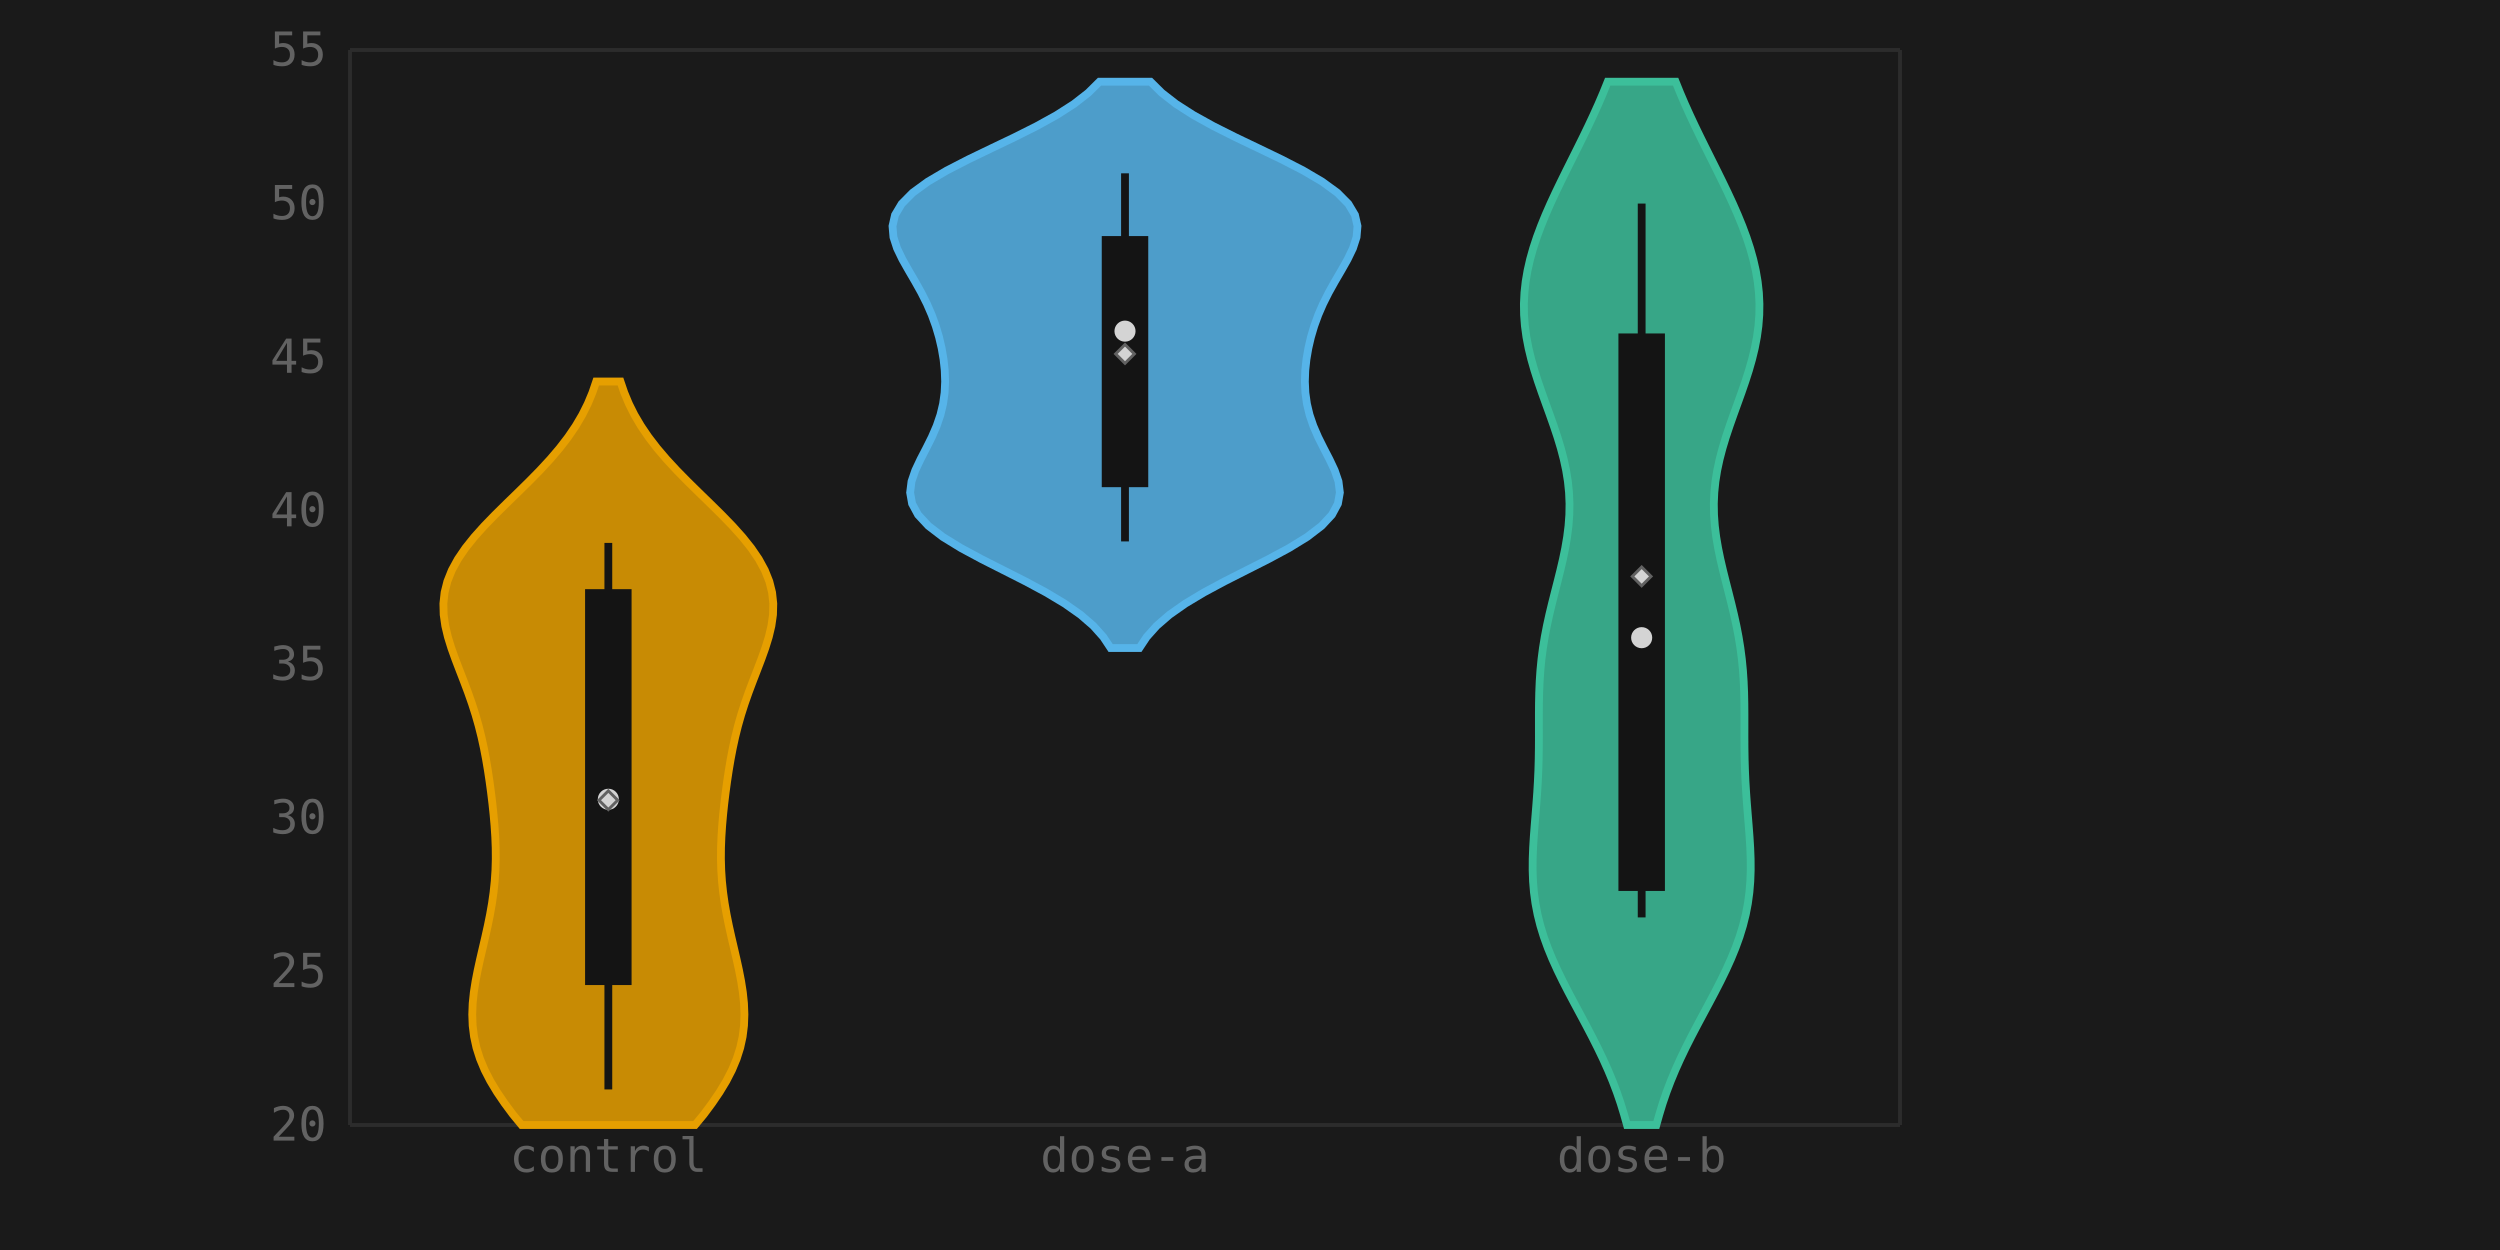
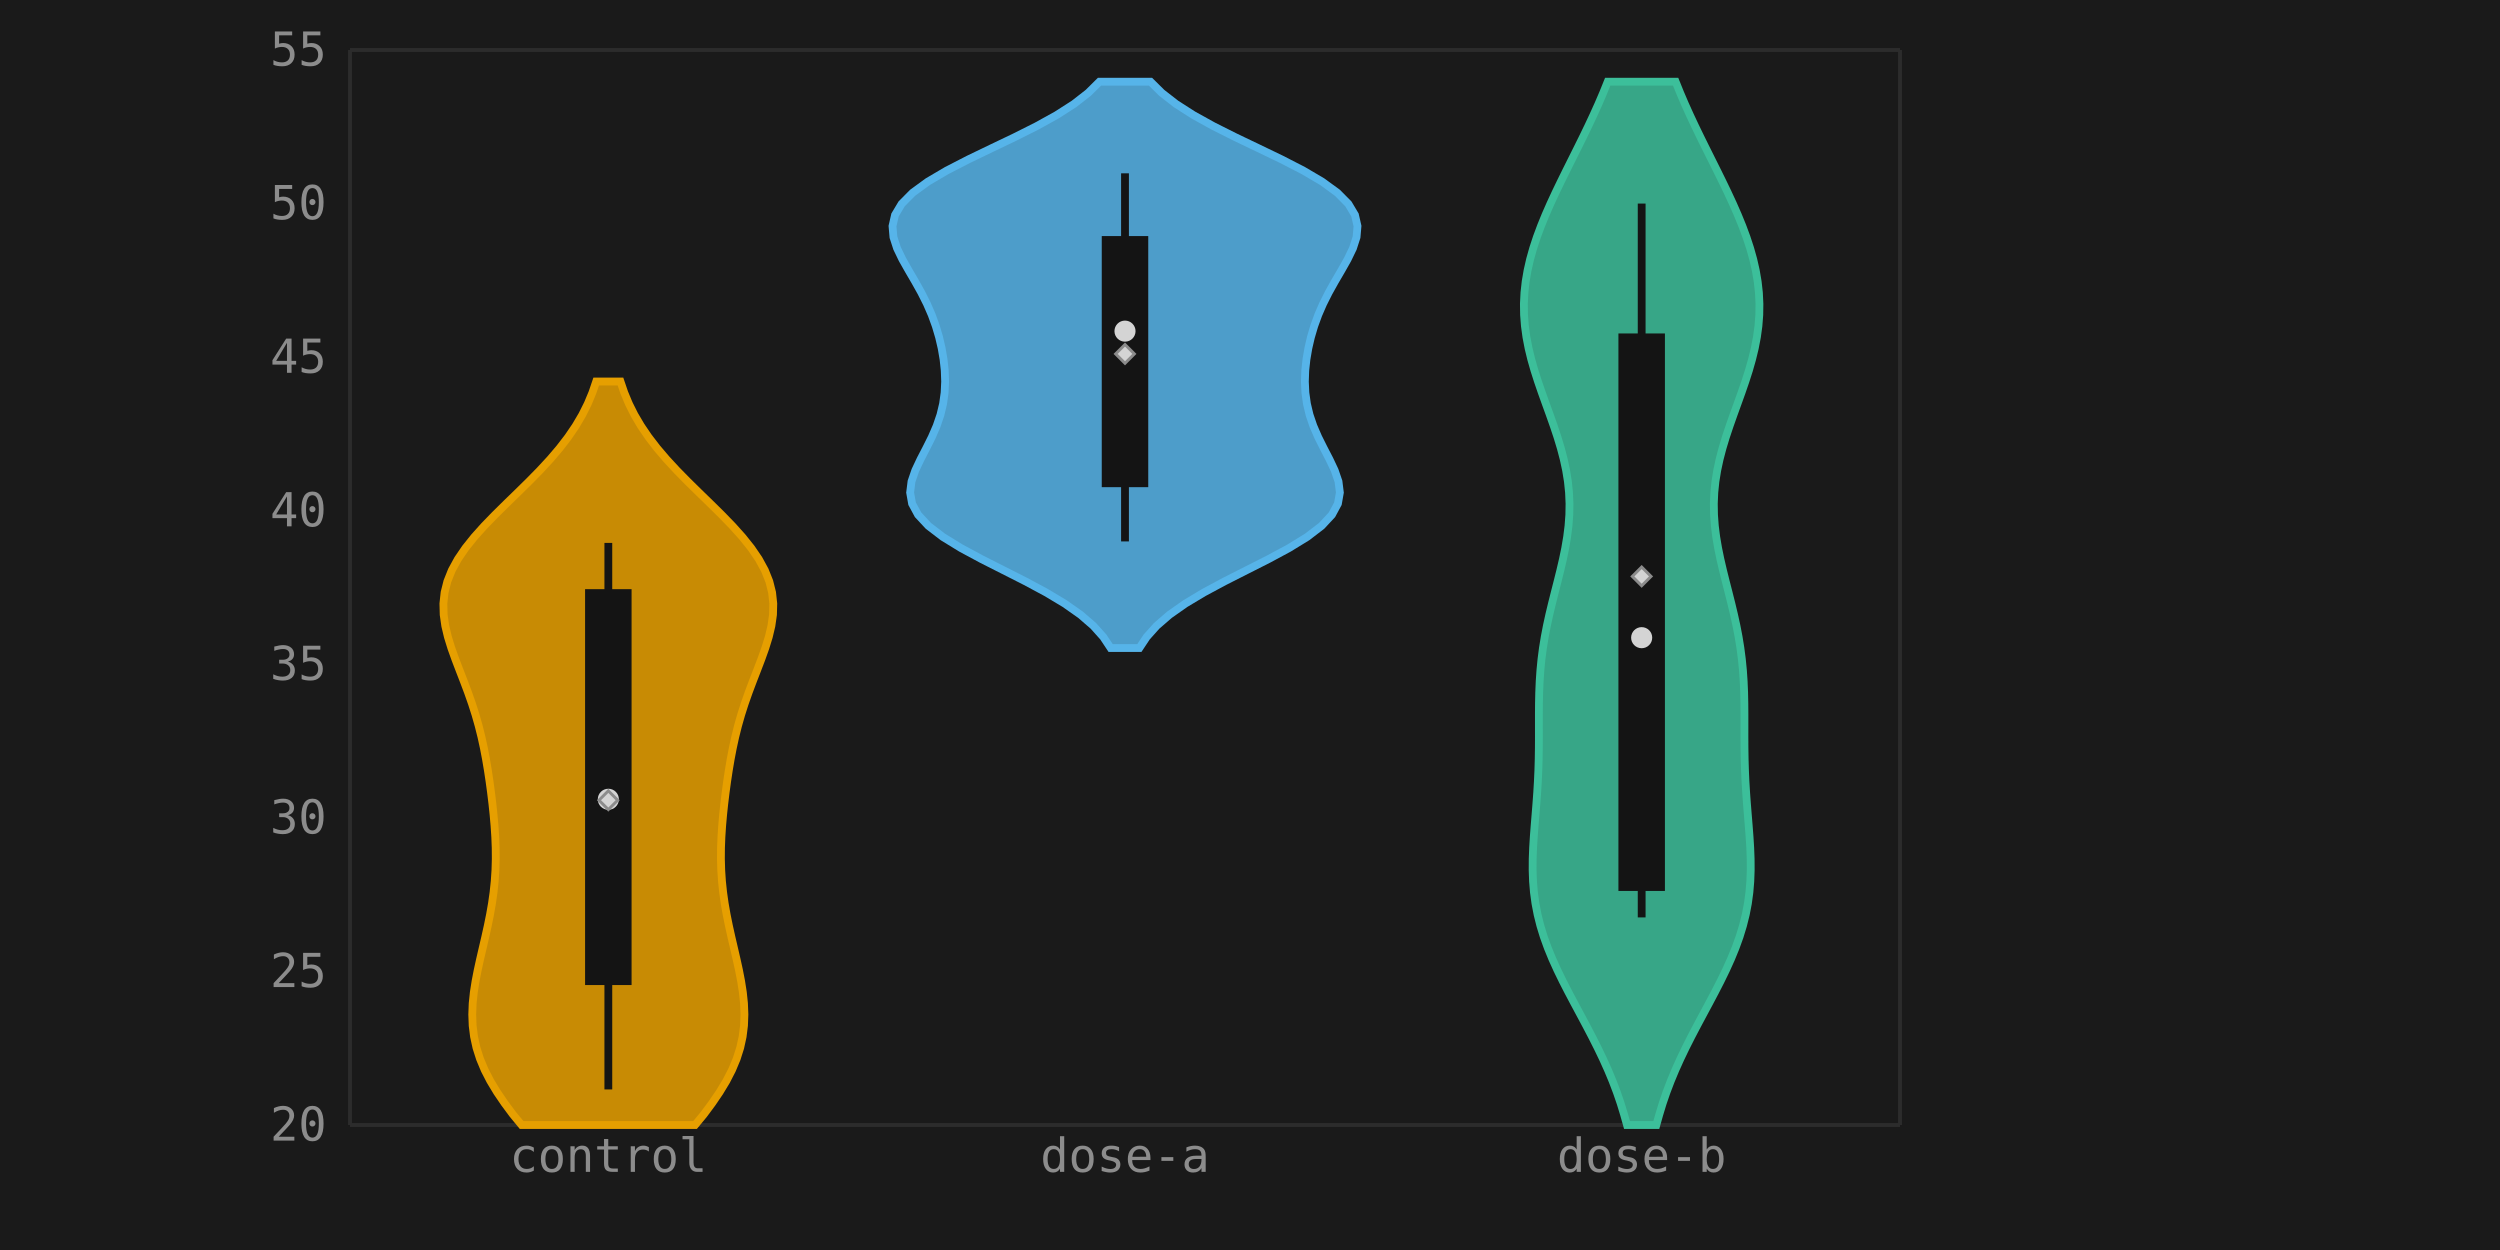
<svg xmlns="http://www.w3.org/2000/svg" viewBox="0 0 640 320" width="640" height="320">
  <rect width="100%" height="100%" fill="#1a1a1a" />
  <line x1="89.6" y1="12.8" x2="89.6" y2="288" stroke="#2c2c2c" stroke-width="1" />
  <line x1="89.6" y1="288" x2="486.4" y2="288" stroke="#2c2c2c" stroke-width="1" />
  <line x1="486.4" y1="12.8" x2="486.4" y2="288" stroke="#2c2c2c" stroke-width="1" />
  <line x1="89.6" y1="12.8" x2="486.4" y2="12.8" stroke="#2c2c2c" stroke-width="1" />
-   <text x="83.6" y="292" text-anchor="end" font-size="12" font-family="monospace" fill="#626262">20</text>
-   <text x="83.6" y="252.686" text-anchor="end" font-size="12" font-family="monospace" fill="#626262">25</text>
-   <text x="83.6" y="213.371" text-anchor="end" font-size="12" font-family="monospace" fill="#626262">30</text>
-   <text x="83.6" y="174.057" text-anchor="end" font-size="12" font-family="monospace" fill="#626262">35</text>
-   <text x="83.6" y="134.743" text-anchor="end" font-size="12" font-family="monospace" fill="#626262">40</text>
-   <text x="83.6" y="95.429" text-anchor="end" font-size="12" font-family="monospace" fill="#626262">45</text>
-   <text x="83.6" y="56.114" text-anchor="end" font-size="12" font-family="monospace" fill="#626262">50</text>
-   <text x="83.6" y="16.8" text-anchor="end" font-size="12" font-family="monospace" fill="#626262">55</text>
-   <text x="155.733" y="300" text-anchor="middle" font-size="12" font-family="monospace" fill="#626262">control</text>
-   <text x="288" y="300" text-anchor="middle" font-size="12" font-family="monospace" fill="#626262">dose-a</text>
-   <text x="420.267" y="300" text-anchor="middle" font-size="12" font-family="monospace" fill="#626262">dose-b</text>
+   <text x="83.6" y="292" text-anchor="end" font-size="12" font-family="monospace" fill="#8c8c8c">20</text>
+   <text x="83.6" y="252.686" text-anchor="end" font-size="12" font-family="monospace" fill="#8c8c8c">25</text>
+   <text x="83.6" y="213.371" text-anchor="end" font-size="12" font-family="monospace" fill="#8c8c8c">30</text>
+   <text x="83.6" y="174.057" text-anchor="end" font-size="12" font-family="monospace" fill="#8c8c8c">35</text>
+   <text x="83.6" y="134.743" text-anchor="end" font-size="12" font-family="monospace" fill="#8c8c8c">40</text>
+   <text x="83.6" y="95.429" text-anchor="end" font-size="12" font-family="monospace" fill="#8c8c8c">45</text>
+   <text x="83.6" y="56.114" text-anchor="end" font-size="12" font-family="monospace" fill="#8c8c8c">50</text>
+   <text x="83.6" y="16.8" text-anchor="end" font-size="12" font-family="monospace" fill="#8c8c8c">55</text>
+   <text x="155.733" y="300" text-anchor="middle" font-size="12" font-family="monospace" fill="#8c8c8c">control</text>
+   <text x="288" y="300" text-anchor="middle" font-size="12" font-family="monospace" fill="#8c8c8c">dose-a</text>
+   <text x="420.267" y="300" text-anchor="middle" font-size="12" font-family="monospace" fill="#8c8c8c">dose-b</text>
  <path d="M166.873 288 L168.901 288 L171.067 288 L173.328 288 L175.636 288 L177.935 288 L180.167 285.292 L182.276 282.449 L184.211 279.606 L185.928 276.763 L187.393 273.921 L188.583 271.078 L189.489 268.235 L190.113 265.392 L190.467 262.55 L190.575 259.707 L190.464 256.864 L190.168 254.021 L189.725 251.179 L189.172 248.336 L188.547 245.493 L187.887 242.65 L187.225 239.808 L186.594 236.965 L186.018 234.122 L185.521 231.28 L185.119 228.437 L184.822 225.594 L184.635 222.751 L184.555 219.909 L184.576 217.066 L184.686 214.223 L184.872 211.38 L185.121 208.538 L185.421 205.695 L185.764 202.852 L186.149 200.009 L186.577 197.167 L187.057 194.324 L187.601 191.481 L188.222 188.638 L188.934 185.796 L189.744 182.953 L190.654 180.11 L191.653 177.268 L192.721 174.425 L193.823 171.582 L194.91 168.739 L195.927 165.897 L196.807 163.054 L197.482 160.211 L197.886 157.368 L197.96 154.526 L197.656 151.683 L196.943 148.84 L195.808 145.997 L194.258 143.155 L192.323 140.312 L190.049 137.469 L187.497 134.626 L184.742 131.784 L181.861 128.941 L178.937 126.098 L176.045 123.256 L173.256 120.413 L170.628 117.57 L168.205 114.727 L166.019 111.885 L164.087 109.042 L162.414 106.199 L160.993 103.356 L159.81 100.514 L158.843 97.671 L152.624 97.671 L151.657 100.514 L150.473 103.356 L149.053 106.199 L147.379 109.042 L145.447 111.885 L143.261 114.727 L140.839 117.57 L138.21 120.413 L135.421 123.256 L132.53 126.098 L129.606 128.941 L126.725 131.784 L123.969 134.626 L121.418 137.469 L119.143 140.312 L117.208 143.155 L115.659 145.997 L114.524 148.84 L113.811 151.683 L113.507 154.526 L113.581 157.368 L113.985 160.211 L114.66 163.054 L115.54 165.897 L116.556 168.739 L117.644 171.582 L118.745 174.425 L119.813 177.268 L120.813 180.11 L121.723 182.953 L122.533 185.796 L123.245 188.638 L123.866 191.481 L124.41 194.324 L124.89 197.167 L125.318 200.009 L125.702 202.852 L126.046 205.695 L126.346 208.538 L126.595 211.38 L126.781 214.223 L126.891 217.066 L126.912 219.909 L126.832 222.751 L126.644 225.594 L126.348 228.437 L125.946 231.28 L125.449 234.122 L124.873 236.965 L124.241 239.808 L123.58 242.65 L122.919 245.493 L122.295 248.336 L121.742 251.179 L121.298 254.021 L121.003 256.864 L120.892 259.707 L120.999 262.55 L121.354 265.392 L121.978 268.235 L122.884 271.078 L124.074 273.921 L125.539 276.763 L127.255 279.606 L129.19 282.449 L131.3 285.292 L133.532 288 L135.831 288 L138.138 288 L140.4 288 L142.566 288 L144.594 288 Z" fill="#e69f00" fill-opacity="0.85" stroke="#e69f00" stroke-width="2" />
  <path d="M155.733 278.895 L155.733 138.985" fill="none" stroke="#141414" stroke-width="2" />
  <rect x="149.781" y="150.825" width="11.904" height="101.348" fill="#141414" />
  <circle cx="155.733" cy="204.615" r="2.7" fill="#d4d4d4" />
-   <polygon points="155.733,202.455 158.133,204.855 155.733,207.255 153.333,204.855" fill="#d4d4d4" stroke="#626262" stroke-width="0.75" />
+   <polygon points="155.733,202.455 158.133,204.855 155.733,207.255 153.333,204.855" fill="#d4d4d4" stroke="#8c8c8c" stroke-width="0.75" />
  <path d="M291.675 165.897 L293.562 163.054 L296.109 160.211 L299.394 157.368 L303.436 154.526 L308.18 151.683 L313.474 148.84 L319.082 145.997 L324.697 143.155 L329.982 140.312 L334.612 137.469 L338.328 134.626 L340.972 131.784 L342.505 128.941 L343.007 126.098 L342.654 123.256 L341.681 120.413 L340.341 117.57 L338.867 114.727 L337.449 111.885 L336.217 109.042 L335.248 106.199 L334.57 103.356 L334.178 100.514 L334.048 97.671 L334.149 94.828 L334.452 91.985 L334.938 89.143 L335.6 86.3 L336.441 83.457 L337.475 80.615 L338.709 77.772 L340.136 74.929 L341.721 72.086 L343.381 69.244 L344.986 66.401 L346.357 63.558 L347.278 60.715 L347.52 57.873 L346.872 55.03 L345.177 52.187 L342.363 49.344 L338.466 46.502 L333.634 43.659 L328.112 40.816 L322.214 37.973 L316.276 35.131 L310.612 32.288 L305.479 29.445 L301.048 26.603 L297.398 23.76 L294.528 20.917 L281.472 20.917 L278.602 23.76 L274.952 26.603 L270.521 29.445 L265.388 32.288 L259.724 35.131 L253.786 37.973 L247.888 40.816 L242.366 43.659 L237.534 46.502 L233.637 49.344 L230.823 52.187 L229.128 55.03 L228.48 57.873 L228.722 60.715 L229.643 63.558 L231.014 66.401 L232.619 69.244 L234.279 72.086 L235.864 74.929 L237.291 77.772 L238.525 80.615 L239.559 83.457 L240.4 86.3 L241.062 89.143 L241.548 91.985 L241.851 94.828 L241.952 97.671 L241.822 100.514 L241.43 103.356 L240.752 106.199 L239.783 109.042 L238.551 111.885 L237.133 114.727 L235.659 117.57 L234.319 120.413 L233.346 123.256 L232.993 126.098 L233.495 128.941 L235.028 131.784 L237.672 134.626 L241.388 137.469 L246.018 140.312 L251.303 143.155 L256.918 145.997 L262.526 148.84 L267.82 151.683 L272.564 154.526 L276.606 157.368 L279.891 160.211 L282.438 163.054 L284.325 165.897 Z" fill="#56b4e9" fill-opacity="0.85" stroke="#56b4e9" stroke-width="2" />
  <path d="M288 138.605 L288 44.37" fill="none" stroke="#141414" stroke-width="2" />
  <rect x="282.048" y="60.434" width="11.904" height="64.28" fill="#141414" />
  <circle cx="288" cy="84.771" r="2.7" fill="#d4d4d4" />
-   <polygon points="288,88.2 290.4,90.6 288,93 285.6,90.6" fill="#d4d4d4" stroke="#626262" stroke-width="0.75" />
+   <polygon points="288,88.2 290.4,90.6 288,93 285.6,90.6" fill="#d4d4d4" stroke="#8c8c8c" stroke-width="0.75" />
  <path d="M423.355 288 L424.018 288 L424.782 285.292 L425.65 282.449 L426.624 279.606 L427.706 276.763 L428.89 273.921 L430.17 271.078 L431.535 268.235 L432.97 265.392 L434.458 262.55 L435.976 259.707 L437.501 256.864 L439.006 254.021 L440.465 251.179 L441.85 248.336 L443.137 245.493 L444.304 242.65 L445.33 239.808 L446.203 236.965 L446.914 234.122 L447.46 231.28 L447.846 228.437 L448.081 225.594 L448.182 222.751 L448.167 219.909 L448.06 217.066 L447.886 214.223 L447.671 211.38 L447.439 208.538 L447.212 205.695 L447.008 202.852 L446.839 200.009 L446.713 197.167 L446.631 194.324 L446.588 191.481 L446.575 188.638 L446.578 185.796 L446.579 182.953 L446.559 180.11 L446.5 177.268 L446.381 174.425 L446.189 171.582 L445.912 168.739 L445.544 165.897 L445.084 163.054 L444.537 160.211 L443.915 157.368 L443.235 154.526 L442.519 151.683 L441.792 148.84 L441.083 145.997 L440.421 143.155 L439.836 140.312 L439.353 137.469 L438.997 134.626 L438.789 131.784 L438.74 128.941 L438.861 126.098 L439.152 123.256 L439.609 120.413 L440.219 117.57 L440.966 114.727 L441.826 111.885 L442.774 109.042 L443.778 106.199 L444.807 103.356 L445.828 100.514 L446.81 97.671 L447.721 94.828 L448.533 91.985 L449.223 89.143 L449.77 86.3 L450.159 83.457 L450.377 80.615 L450.418 77.772 L450.281 74.929 L449.966 72.086 L449.481 69.244 L448.834 66.401 L448.037 63.558 L447.103 60.715 L446.049 57.873 L444.889 55.03 L443.643 52.187 L442.327 49.344 L440.96 46.502 L439.559 43.659 L438.141 40.816 L436.722 37.973 L435.318 35.131 L433.942 32.288 L432.608 29.445 L431.328 26.603 L430.11 23.76 L428.963 20.917 L411.571 20.917 L410.424 23.76 L409.206 26.603 L407.925 29.445 L406.591 32.288 L405.216 35.131 L403.811 37.973 L402.393 40.816 L400.974 43.659 L399.573 46.502 L398.206 49.344 L396.89 52.187 L395.644 55.03 L394.485 57.873 L393.43 60.715 L392.496 63.558 L391.699 66.401 L391.052 69.244 L390.567 72.086 L390.253 74.929 L390.115 77.772 L390.157 80.615 L390.375 83.457 L390.763 86.3 L391.31 89.143 L392 91.985 L392.813 94.828 L393.724 97.671 L394.705 100.514 L395.726 103.356 L396.755 106.199 L397.76 109.042 L398.707 111.885 L399.567 114.727 L400.314 117.57 L400.924 120.413 L401.381 123.256 L401.672 126.098 L401.793 128.941 L401.745 131.784 L401.536 134.626 L401.18 137.469 L400.698 140.312 L400.112 143.155 L399.45 145.997 L398.741 148.84 L398.015 151.683 L397.299 154.526 L396.619 157.368 L395.997 160.211 L395.45 163.054 L394.989 165.897 L394.621 168.739 L394.344 171.582 L394.152 174.425 L394.034 177.268 L393.974 180.11 L393.954 182.953 L393.955 185.796 L393.958 188.638 L393.945 191.481 L393.903 194.324 L393.821 197.167 L393.694 200.009 L393.526 202.852 L393.321 205.695 L393.094 208.538 L392.862 211.38 L392.647 214.223 L392.473 217.066 L392.367 219.909 L392.352 222.751 L392.452 225.594 L392.687 228.437 L393.073 231.28 L393.62 234.122 L394.33 236.965 L395.203 239.808 L396.23 242.65 L397.396 245.493 L398.683 248.336 L400.069 251.179 L401.528 254.021 L403.033 256.864 L404.558 259.707 L406.076 262.55 L407.563 265.392 L408.999 268.235 L410.364 271.078 L411.644 273.921 L412.828 276.763 L413.909 279.606 L414.884 282.449 L415.752 285.292 L416.515 288 L417.179 288 Z" fill="#3cbf9a" fill-opacity="0.85" stroke="#3cbf9a" stroke-width="2" />
  <path d="M420.267 234.857 L420.267 52.114" fill="none" stroke="#141414" stroke-width="2" />
  <rect x="414.315" y="85.365" width="11.904" height="142.719" fill="#141414" />
  <circle cx="420.267" cy="163.246" r="2.7" fill="#d4d4d4" />
-   <polygon points="420.267,145.16 422.667,147.56 420.267,149.96 417.867,147.56" fill="#d4d4d4" stroke="#626262" stroke-width="0.75" />
+   <polygon points="420.267,145.16 422.667,147.56 420.267,149.96 417.867,147.56" fill="#d4d4d4" stroke="#8c8c8c" stroke-width="0.75" />
</svg>
